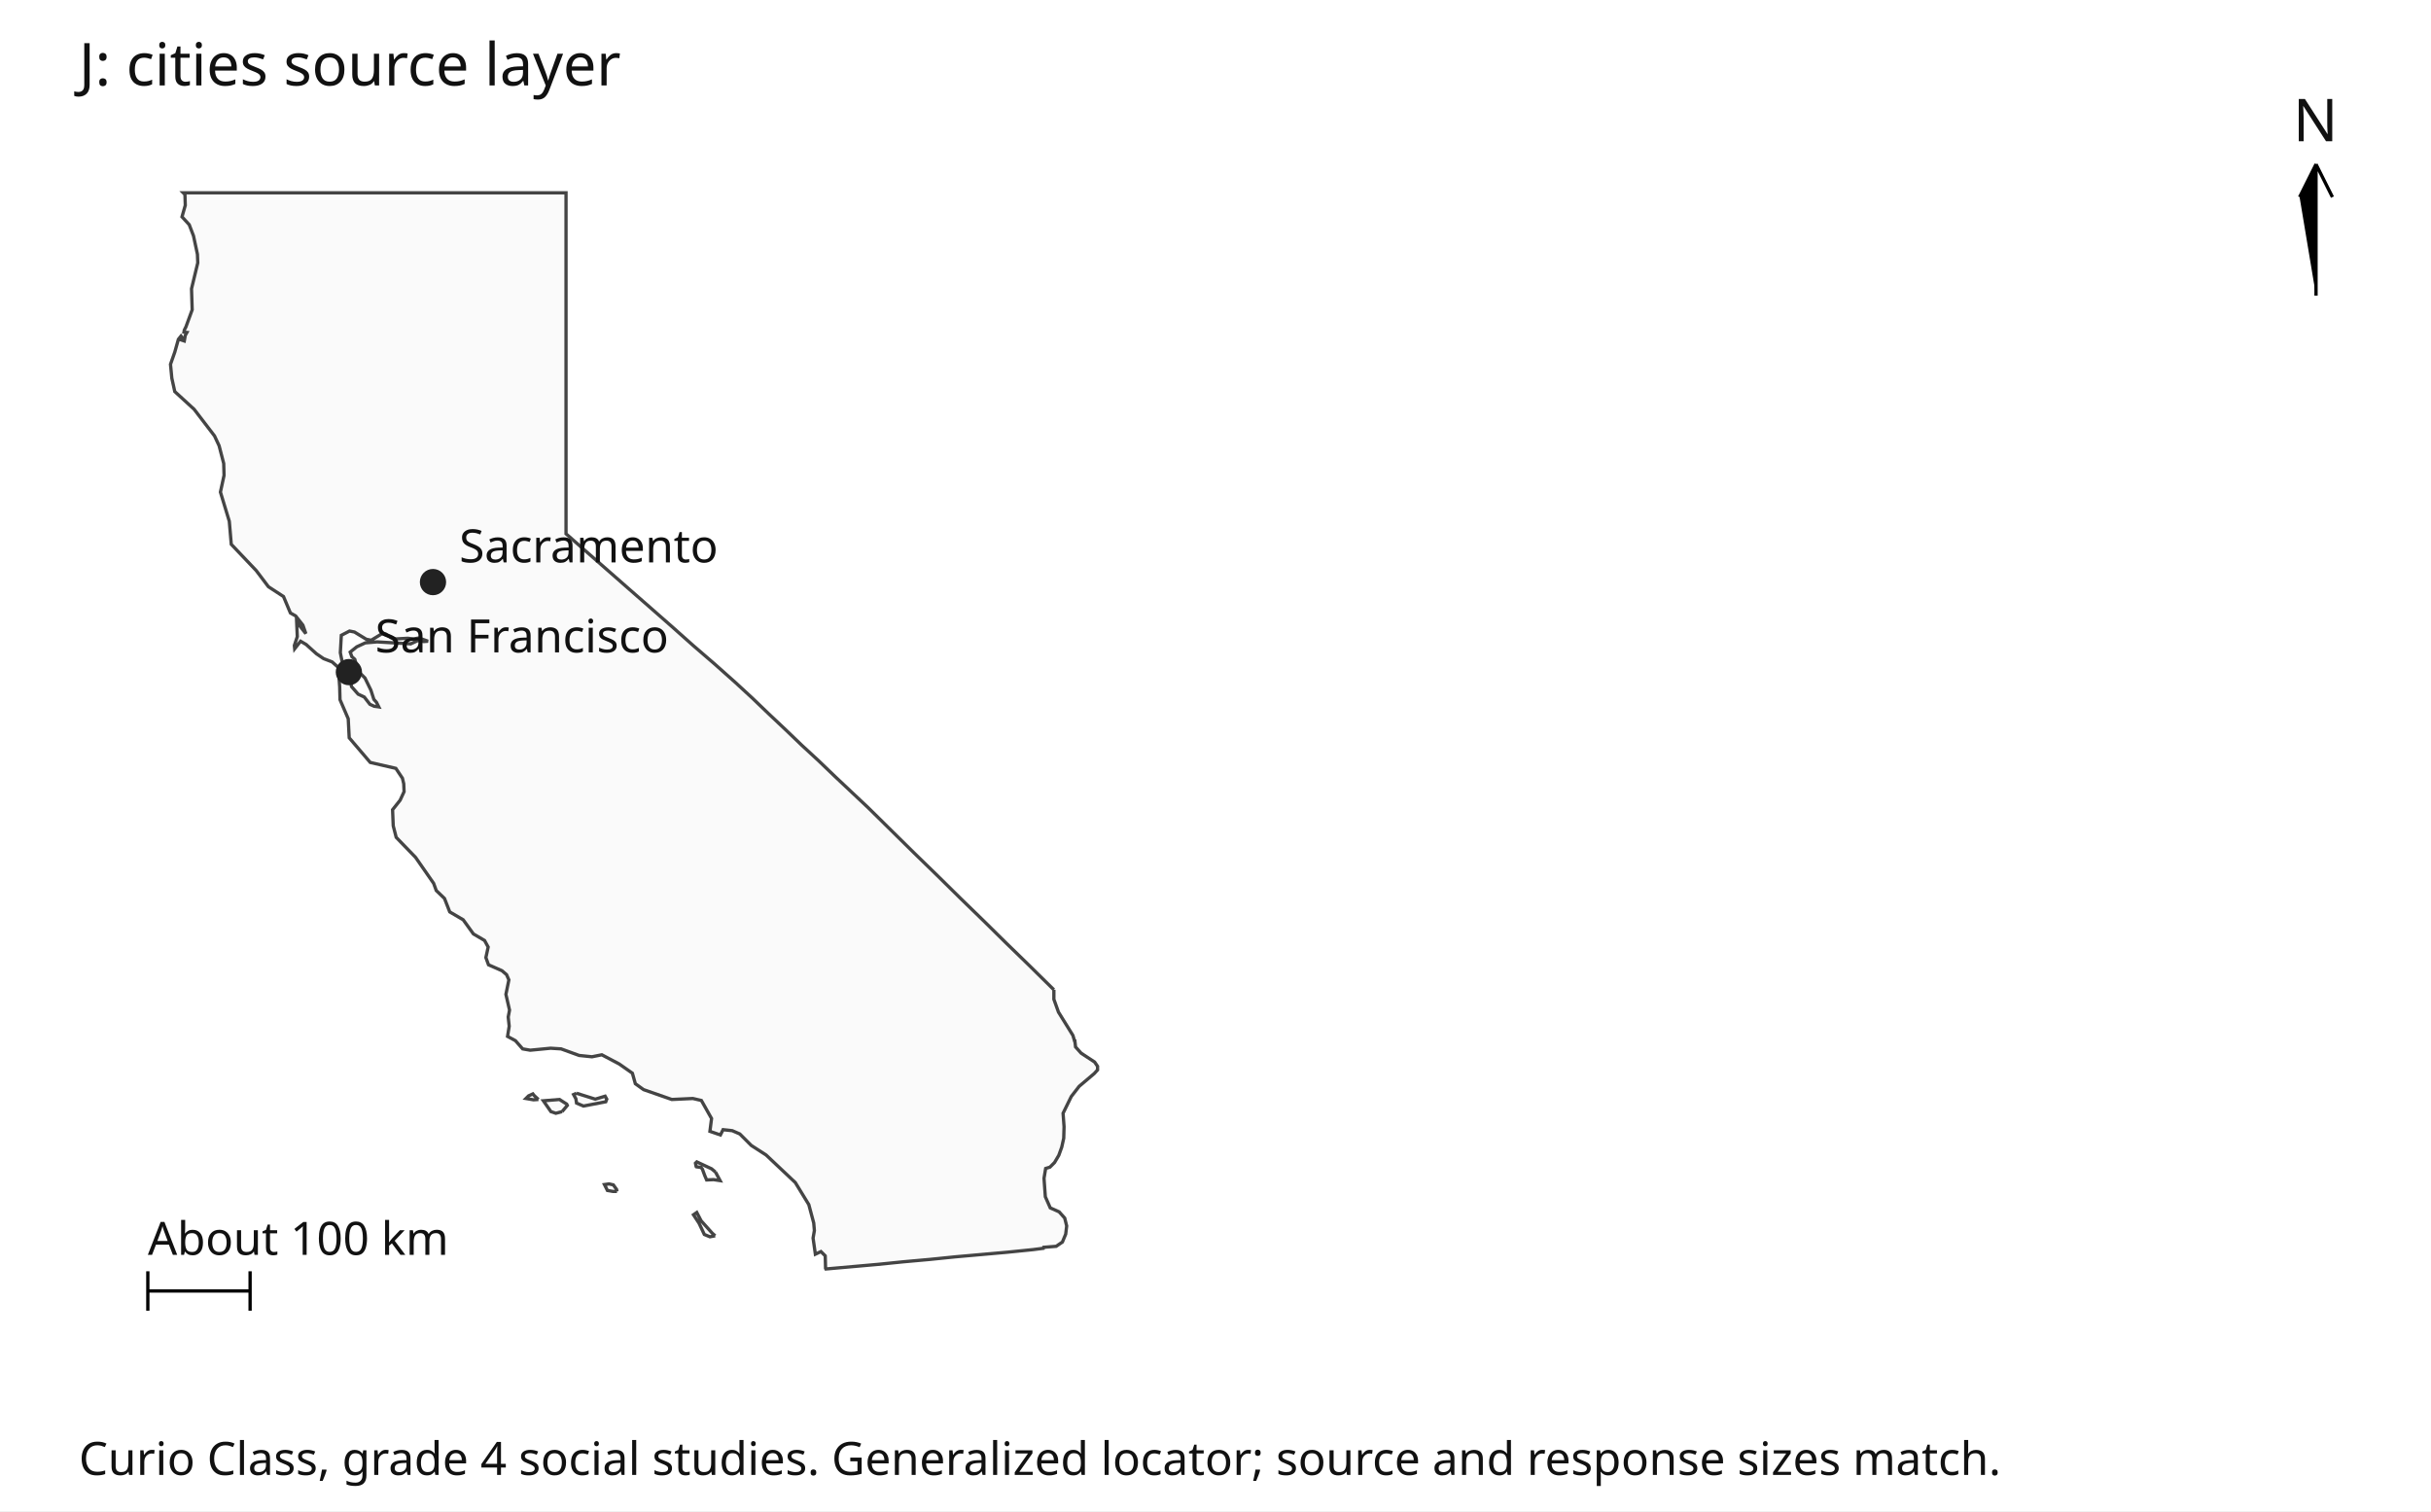
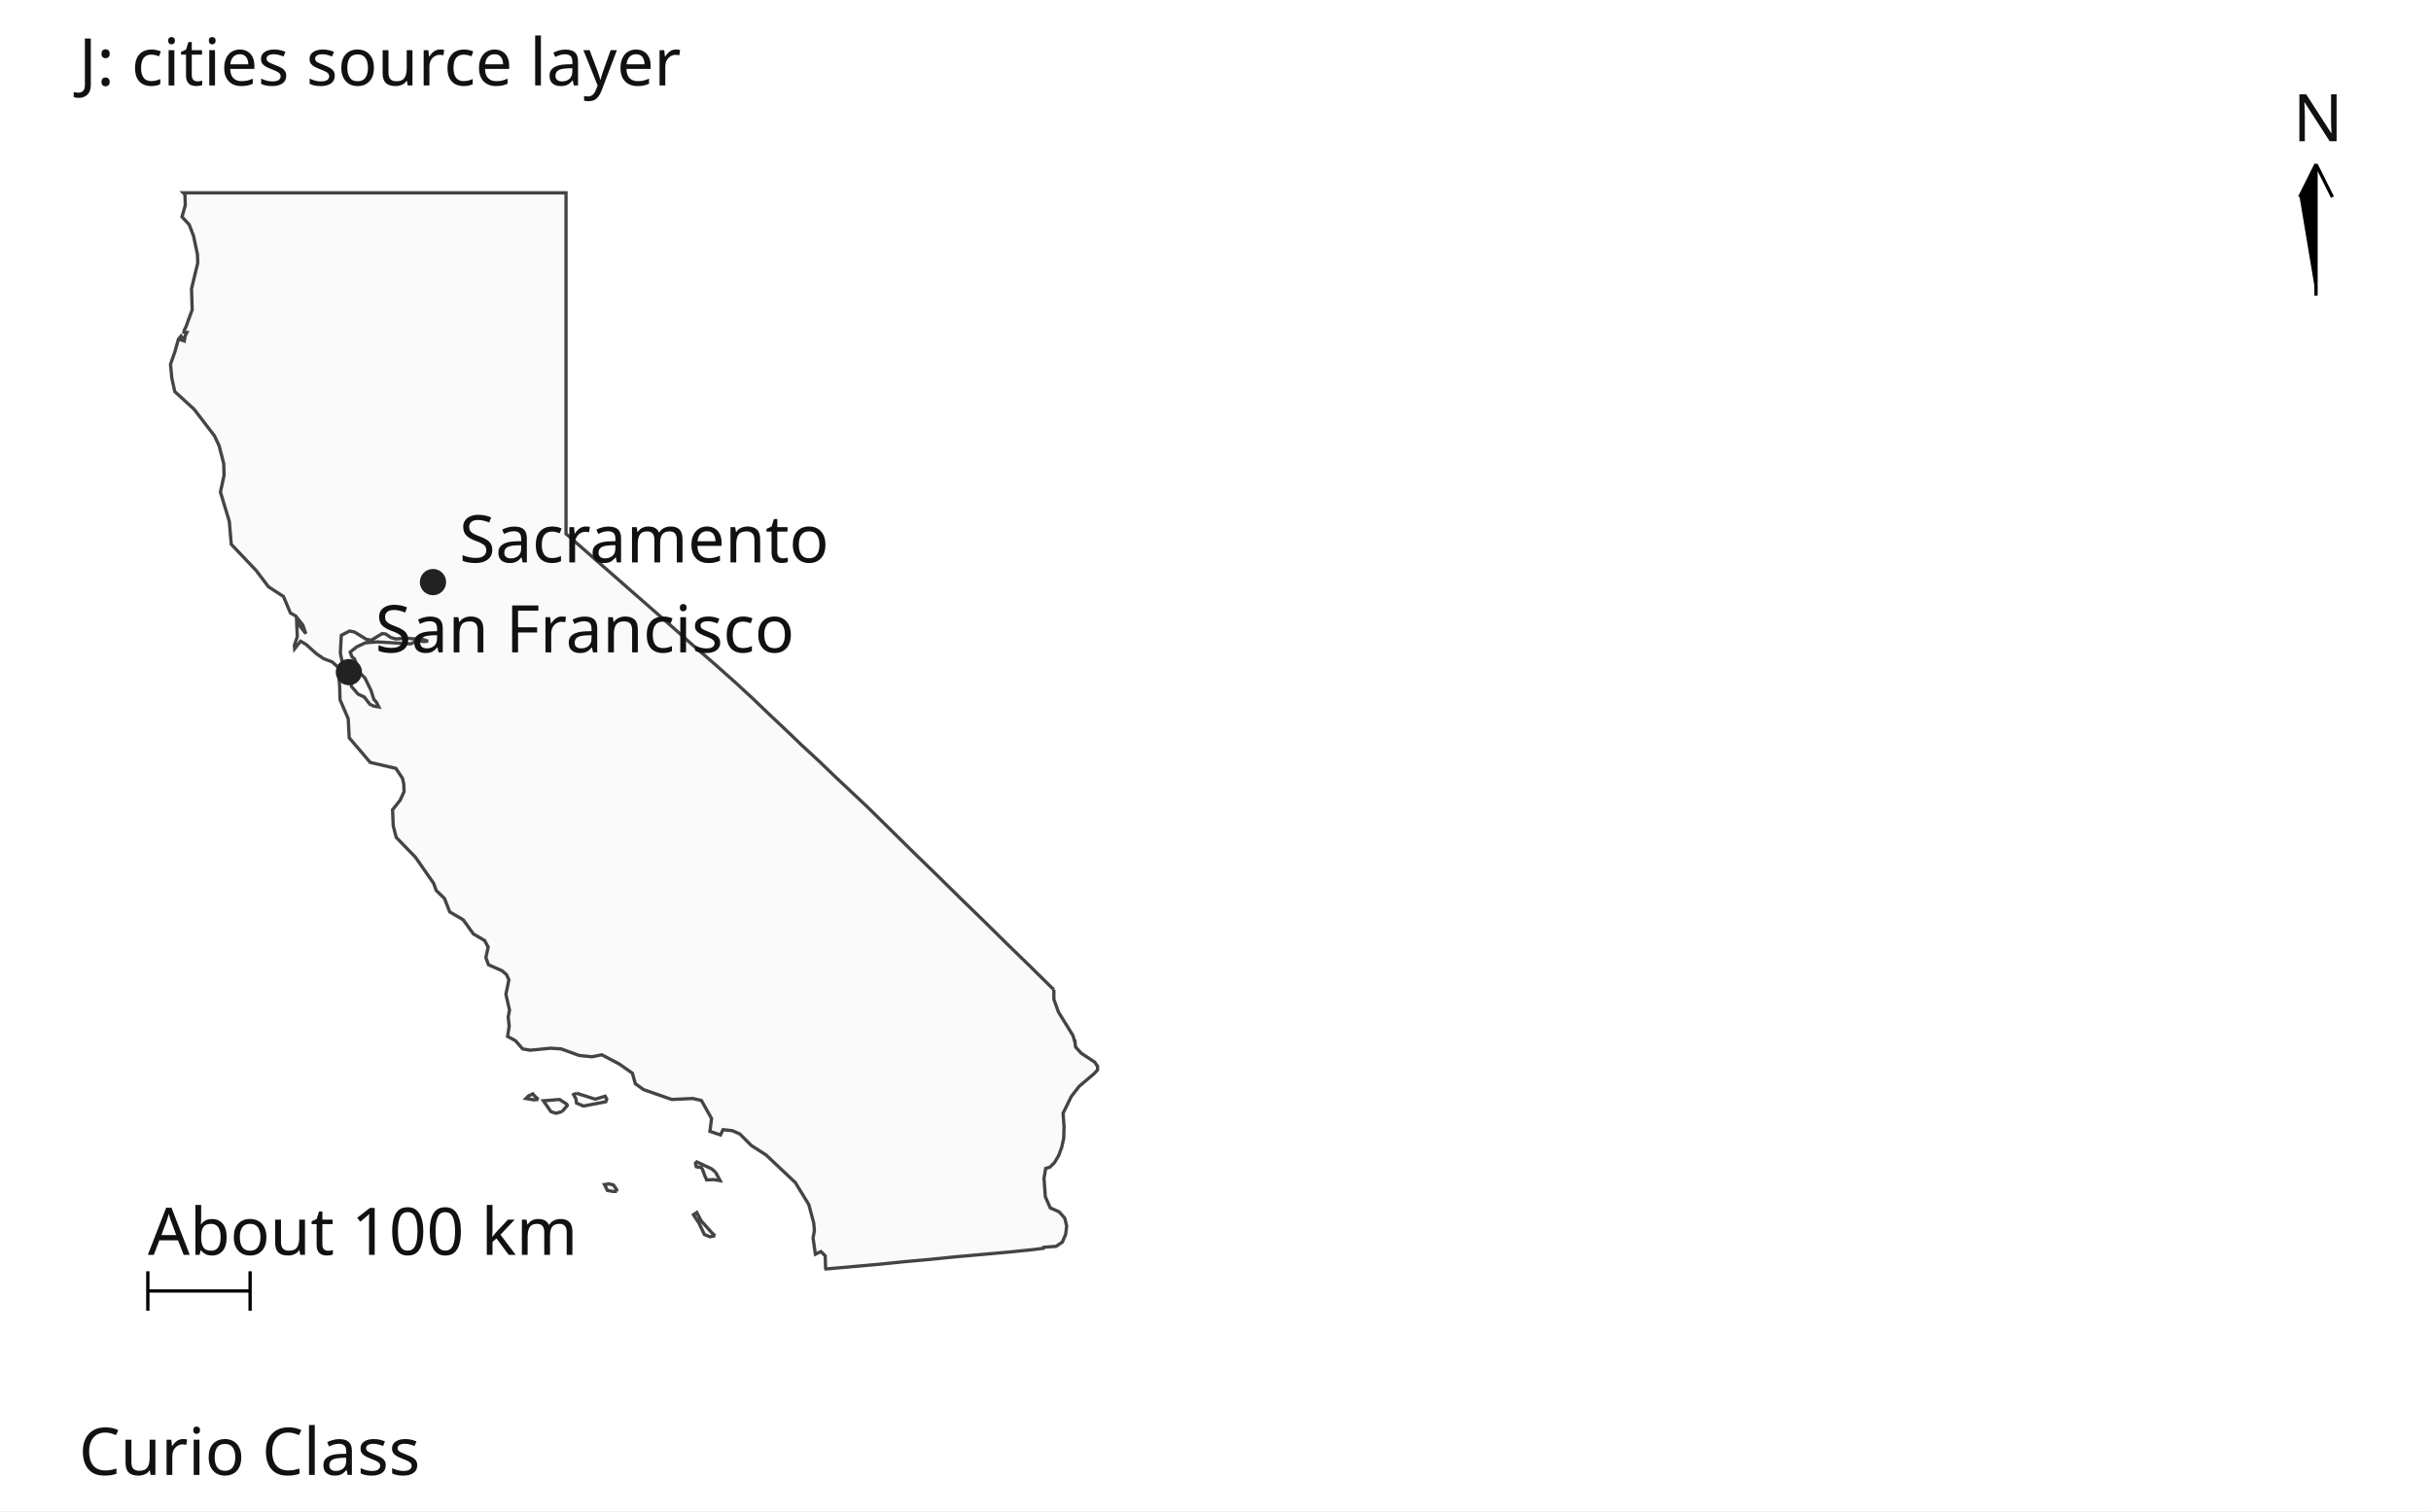
<svg xmlns="http://www.w3.org/2000/svg" width="7.4in" height="4.6in" viewBox="0 0 740 460">
  <rect width="740" height="460" fill="white" />
-   <style>text{font:18px sans-serif;fill:#111} .small{font:14px sans-serif}</style>
+   <style>text{font:20px sans-serif;fill:#111} .small{font:20px sans-serif}</style>
  <text x="24" y="26">J: cities source layer</text>
  <path d="M320.8,301.3 L320.8,304.2 L322.2,308.1 L326.6,315.2 L327.1,316.9 L327.2,316.9 L327.4,318.7 L329.1,320.6 L333.2,323.3 L334.1,324.6 L334.1,324.7 L334.1,325.7 L333.1,326.8 L328.5,330.7 L326.1,333.8 L323.6,338.9 L323.9,343.0 L323.8,346.5 L323.2,349.2 L322.3,351.7 L321.0,353.9 L319.6,355.3 L318.3,355.7 L317.8,358.7 L318.2,364.3 L319.7,367.7 L322.4,368.9 L324.1,370.8 L324.7,373.2 L324.4,375.7 L323.4,378.1 L321.5,379.4 L317.7,379.7 L317.7,379.7 L317.6,380.0 L314.5,380.4 L306.6,381.2 L298.7,381.9 L290.8,382.6 L282.9,383.4 L275.1,384.1 L267.2,384.9 L259.3,385.6 L251.4,386.3 L251.3,386.1 L251.2,382.3 L249.9,381.0 L248.2,381.8 L247.5,376.9 L247.9,374.6 L247.7,372.3 L246.2,366.7 L242.1,360.0 L233.2,351.6 L228.7,348.7 L225.2,345.2 L222.9,344.2 L220.1,343.9 L219.3,345.5 L216.1,344.4 L216.6,340.5 L213.5,335.0 L210.9,334.4 L204.5,334.7 L195.9,331.7 L193.4,329.9 L192.5,326.7 L188.5,323.9 L183.2,321.1 L180.2,321.7 L176.3,321.3 L170.8,319.3 L167.6,319.1 L161.4,319.7 L159.1,319.3 L156.9,316.8 L154.5,315.5 L155.0,312.4 L154.7,309.6 L155.1,307.5 L154.0,302.7 L154.9,298.3 L154.2,296.7 L152.8,295.5 L148.7,293.7 L147.9,291.5 L148.6,288.3 L147.5,286.3 L144.1,284.3 L141.0,280.0 L136.9,277.6 L135.3,273.5 L132.8,271.1 L132.0,268.9 L126.5,261.0 L120.6,254.9 L119.7,251.4 L119.5,246.5 L121.8,243.6 L123.0,241.0 L122.9,238.6 L122.5,236.9 L120.5,233.9 L112.7,232.1 L106.3,224.6 L106.0,218.8 L103.5,213.0 L103.4,209.1 L103.1,205.0 L104.9,204.1 L106.6,204.5 L106.5,206.1 L107.0,209.0 L109.0,211.3 L110.9,212.2 L112.6,214.4 L113.9,215.0 L115.3,215.2 L114.6,213.8 L113.8,212.9 L112.9,210.1 L111.1,206.4 L109.1,204.4 L108.0,200.7 L107.1,199.9 L106.6,198.5 L108.6,196.9 L111.2,195.7 L114.8,195.4 L125.0,196.0 L127.2,195.0 L129.0,195.3 L130.3,195.2 L127.5,194.2 L126.0,194.5 L124.1,194.3 L120.5,194.5 L119.0,194.1 L117.4,193.0 L116.3,192.9 L113.0,194.9 L111.5,194.6 L107.9,192.4 L106.4,192.1 L103.9,193.4 L103.6,198.7 L104.4,202.7 L102.9,203.1 L101.1,201.5 L98.5,200.5 L96.3,199.0 L93.2,196.2 L91.5,195.2 L89.7,197.5 L89.6,196.5 L90.5,193.8 L90.3,189.3 L93.1,192.9 L92.2,190.3 L90.0,187.5 L88.4,186.6 L86.3,181.6 L81.7,178.6 L78.0,173.7 L70.4,165.7 L69.8,158.7 L67.1,149.8 L68.2,144.7 L68.1,141.1 L66.7,135.7 L65.3,132.7 L59.1,124.6 L53.2,119.2 L52.3,115.1 L51.9,110.9 L53.2,107.2 L54.3,103.3 L55.1,102.3 L55.4,102.7 L55.2,103.5 L56.1,103.8 L56.4,102.1 L56.9,101.2 L56.0,101.1 L56.1,100.5 L56.6,99.5 L58.5,94.3 L58.3,87.9 L60.2,80.0 L60.1,77.4 L58.9,71.8 L57.6,68.4 L55.4,66.0 L56.4,62.5 L56.3,59.2 L55.8,58.7 L63.3,58.7 L70.6,58.7 L77.9,58.7 L85.1,58.7 L92.4,58.7 L99.7,58.7 L106.9,58.7 L114.2,58.7 L121.4,58.7 L128.7,58.7 L136.0,58.7 L143.2,58.7 L150.5,58.7 L157.8,58.7 L165.0,58.7 L172.3,58.7 L172.3,65.2 L172.3,71.6 L172.3,78.1 L172.3,84.6 L172.3,91.1 L172.3,97.6 L172.3,104.1 L172.3,110.6 L172.3,117.1 L172.3,123.6 L172.3,130.1 L172.3,136.5 L172.3,143.0 L172.3,149.5 L172.3,156.0 L172.3,162.5 L178.8,168.2 L185.2,173.8 L191.7,179.5 L198.1,185.1 L204.6,190.8 L211.0,196.5 L217.5,202.1 L223.9,207.8 L229.0,212.5 L234.0,217.3 L239.1,222.1 L244.1,226.9 L249.2,231.6 L254.2,236.4 L259.3,241.2 L264.3,245.9 L271.3,252.8 L278.3,259.7 L285.3,266.5 L292.3,273.4 L299.3,280.2 L306.3,287.1 L313.3,293.9 L320.8,301.3" fill="#fafafa" stroke="#444" stroke-width="1" />
  <path d="M175.5,332.8 L181.2,334.6 L184.2,333.7 L184.7,334.6 L184.4,335.4 L177.6,336.7 L175.5,335.8 L175.3,334.5 L174.6,333.2 L175.5,332.8" fill="#fafafa" stroke="#444" stroke-width="1" />
  <path d="M163.9,334.7 L162.4,334.8 L160.1,334.4 L160.9,333.6 L162.2,333.0 L162.6,333.5 L163.9,334.7" fill="#fafafa" stroke="#444" stroke-width="1" />
  <path d="M171.1,338.4 L169.2,338.9 L167.7,338.4 L165.4,335.1 L170.3,334.7 L172.5,336.1 L172.7,336.5 L171.1,338.4" fill="#fafafa" stroke="#444" stroke-width="1" />
  <path d="M217.8,356.8 L219.2,359.4 L217.2,359.1 L215.1,359.2 L214.5,357.8 L213.8,355.9 L213.4,355.4 L212.0,355.2 L211.9,355.1 L211.7,354.1 L212.1,353.7 L216.6,355.8 L217.8,356.8" fill="#fafafa" stroke="#444" stroke-width="1" />
  <path d="M187.8,362.7 L186.6,362.7 L184.9,362.4 L184.0,360.6 L185.4,360.4 L186.7,360.7 L187.7,362.1 L187.8,362.7" fill="#fafafa" stroke="#444" stroke-width="1" />
  <path d="M217.7,376.2 L216.1,376.5 L214.4,375.8 L212.8,372.4 L211.1,369.8 L212.1,369.1 L213.4,371.6 L216.8,375.4 L217.7,376.2" fill="#fafafa" stroke="#444" stroke-width="1" />
  <circle cx="131.8" cy="177.2" r="4" fill="#222" />
  <text x="139.8" y="171.2" class="small">Sacramento</text>
  <circle cx="106.2" cy="204.6" r="4" fill="#222" />
  <text x="114.2" y="198.6" class="small">San Francisco</text>
  <path d="M45 393h31.13 M45 387v12 M76.13 387v12" stroke="black" fill="none" />
  <text x="45" y="382" class="small">About 100 km</text>
  <path d="M705 90v-40l-5 10m5-10l5 10" stroke="black" />
  <text x="698" y="43">N</text>
-   <text x="24" y="449" class="small">Curio Class, grade 4 social studies. Generalized locator; source and response sizes match.</text>
+   <text x="24" y="449" class="small">Curio Class</text>
</svg>
